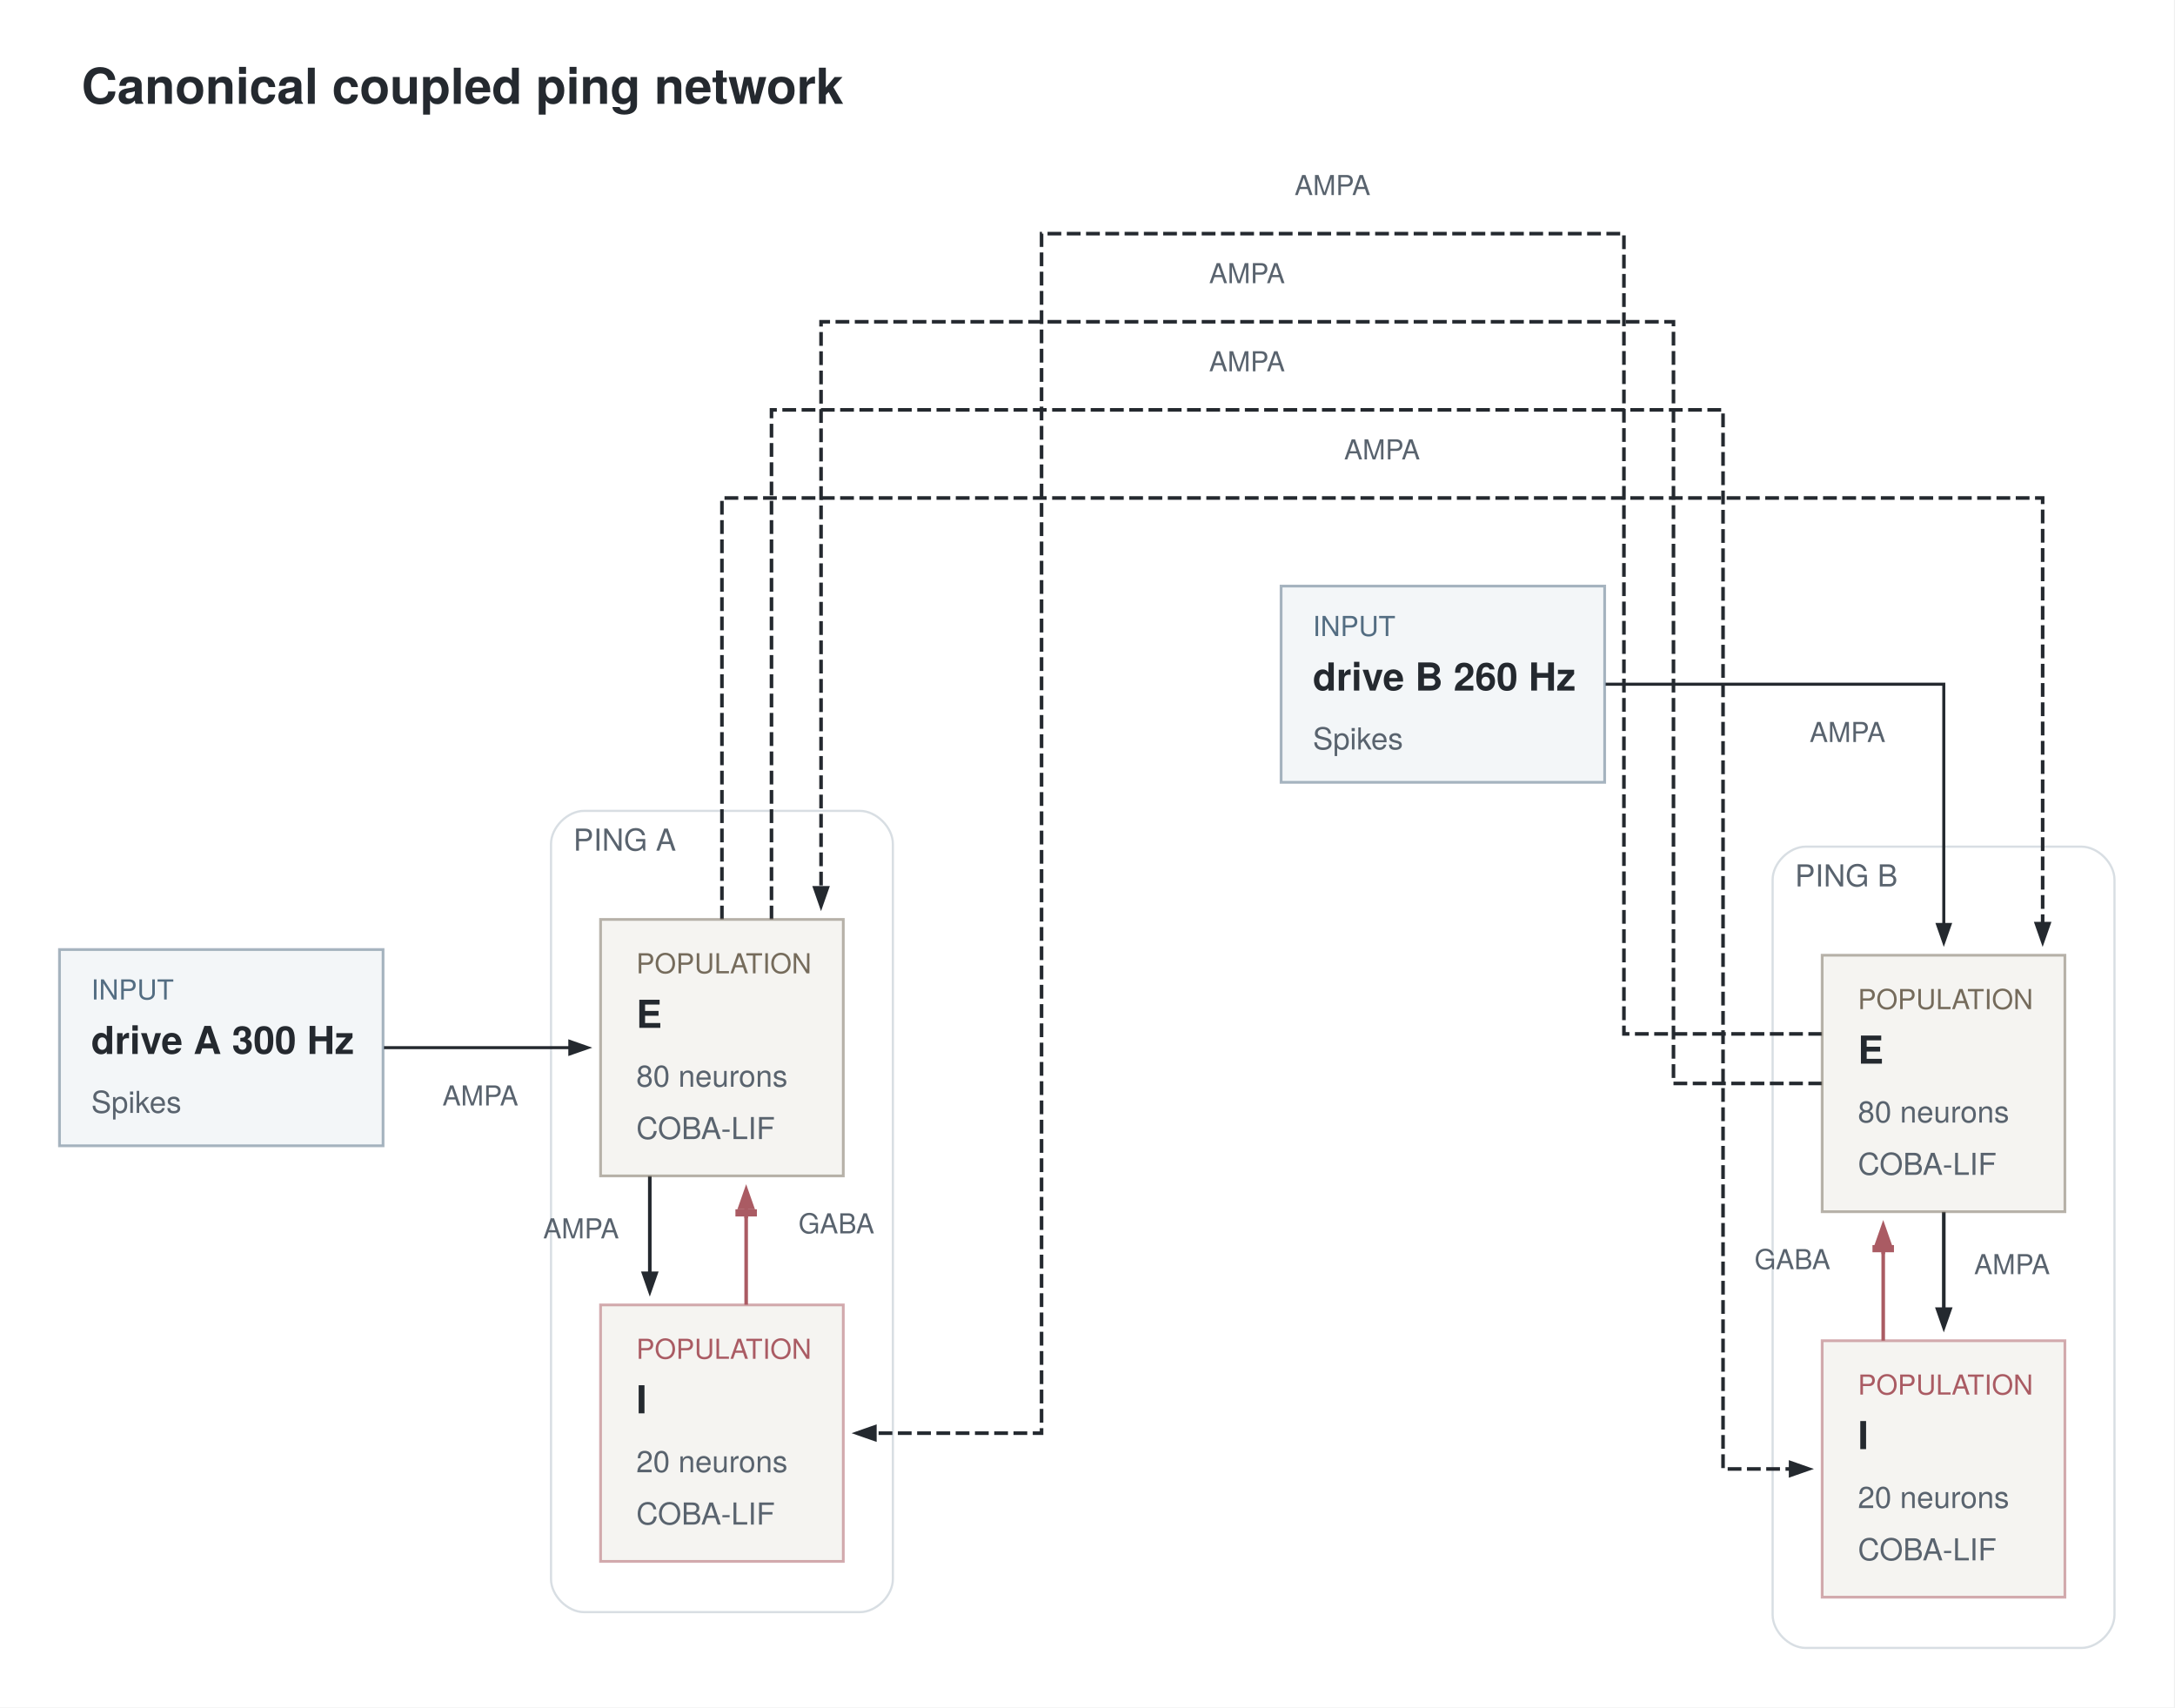
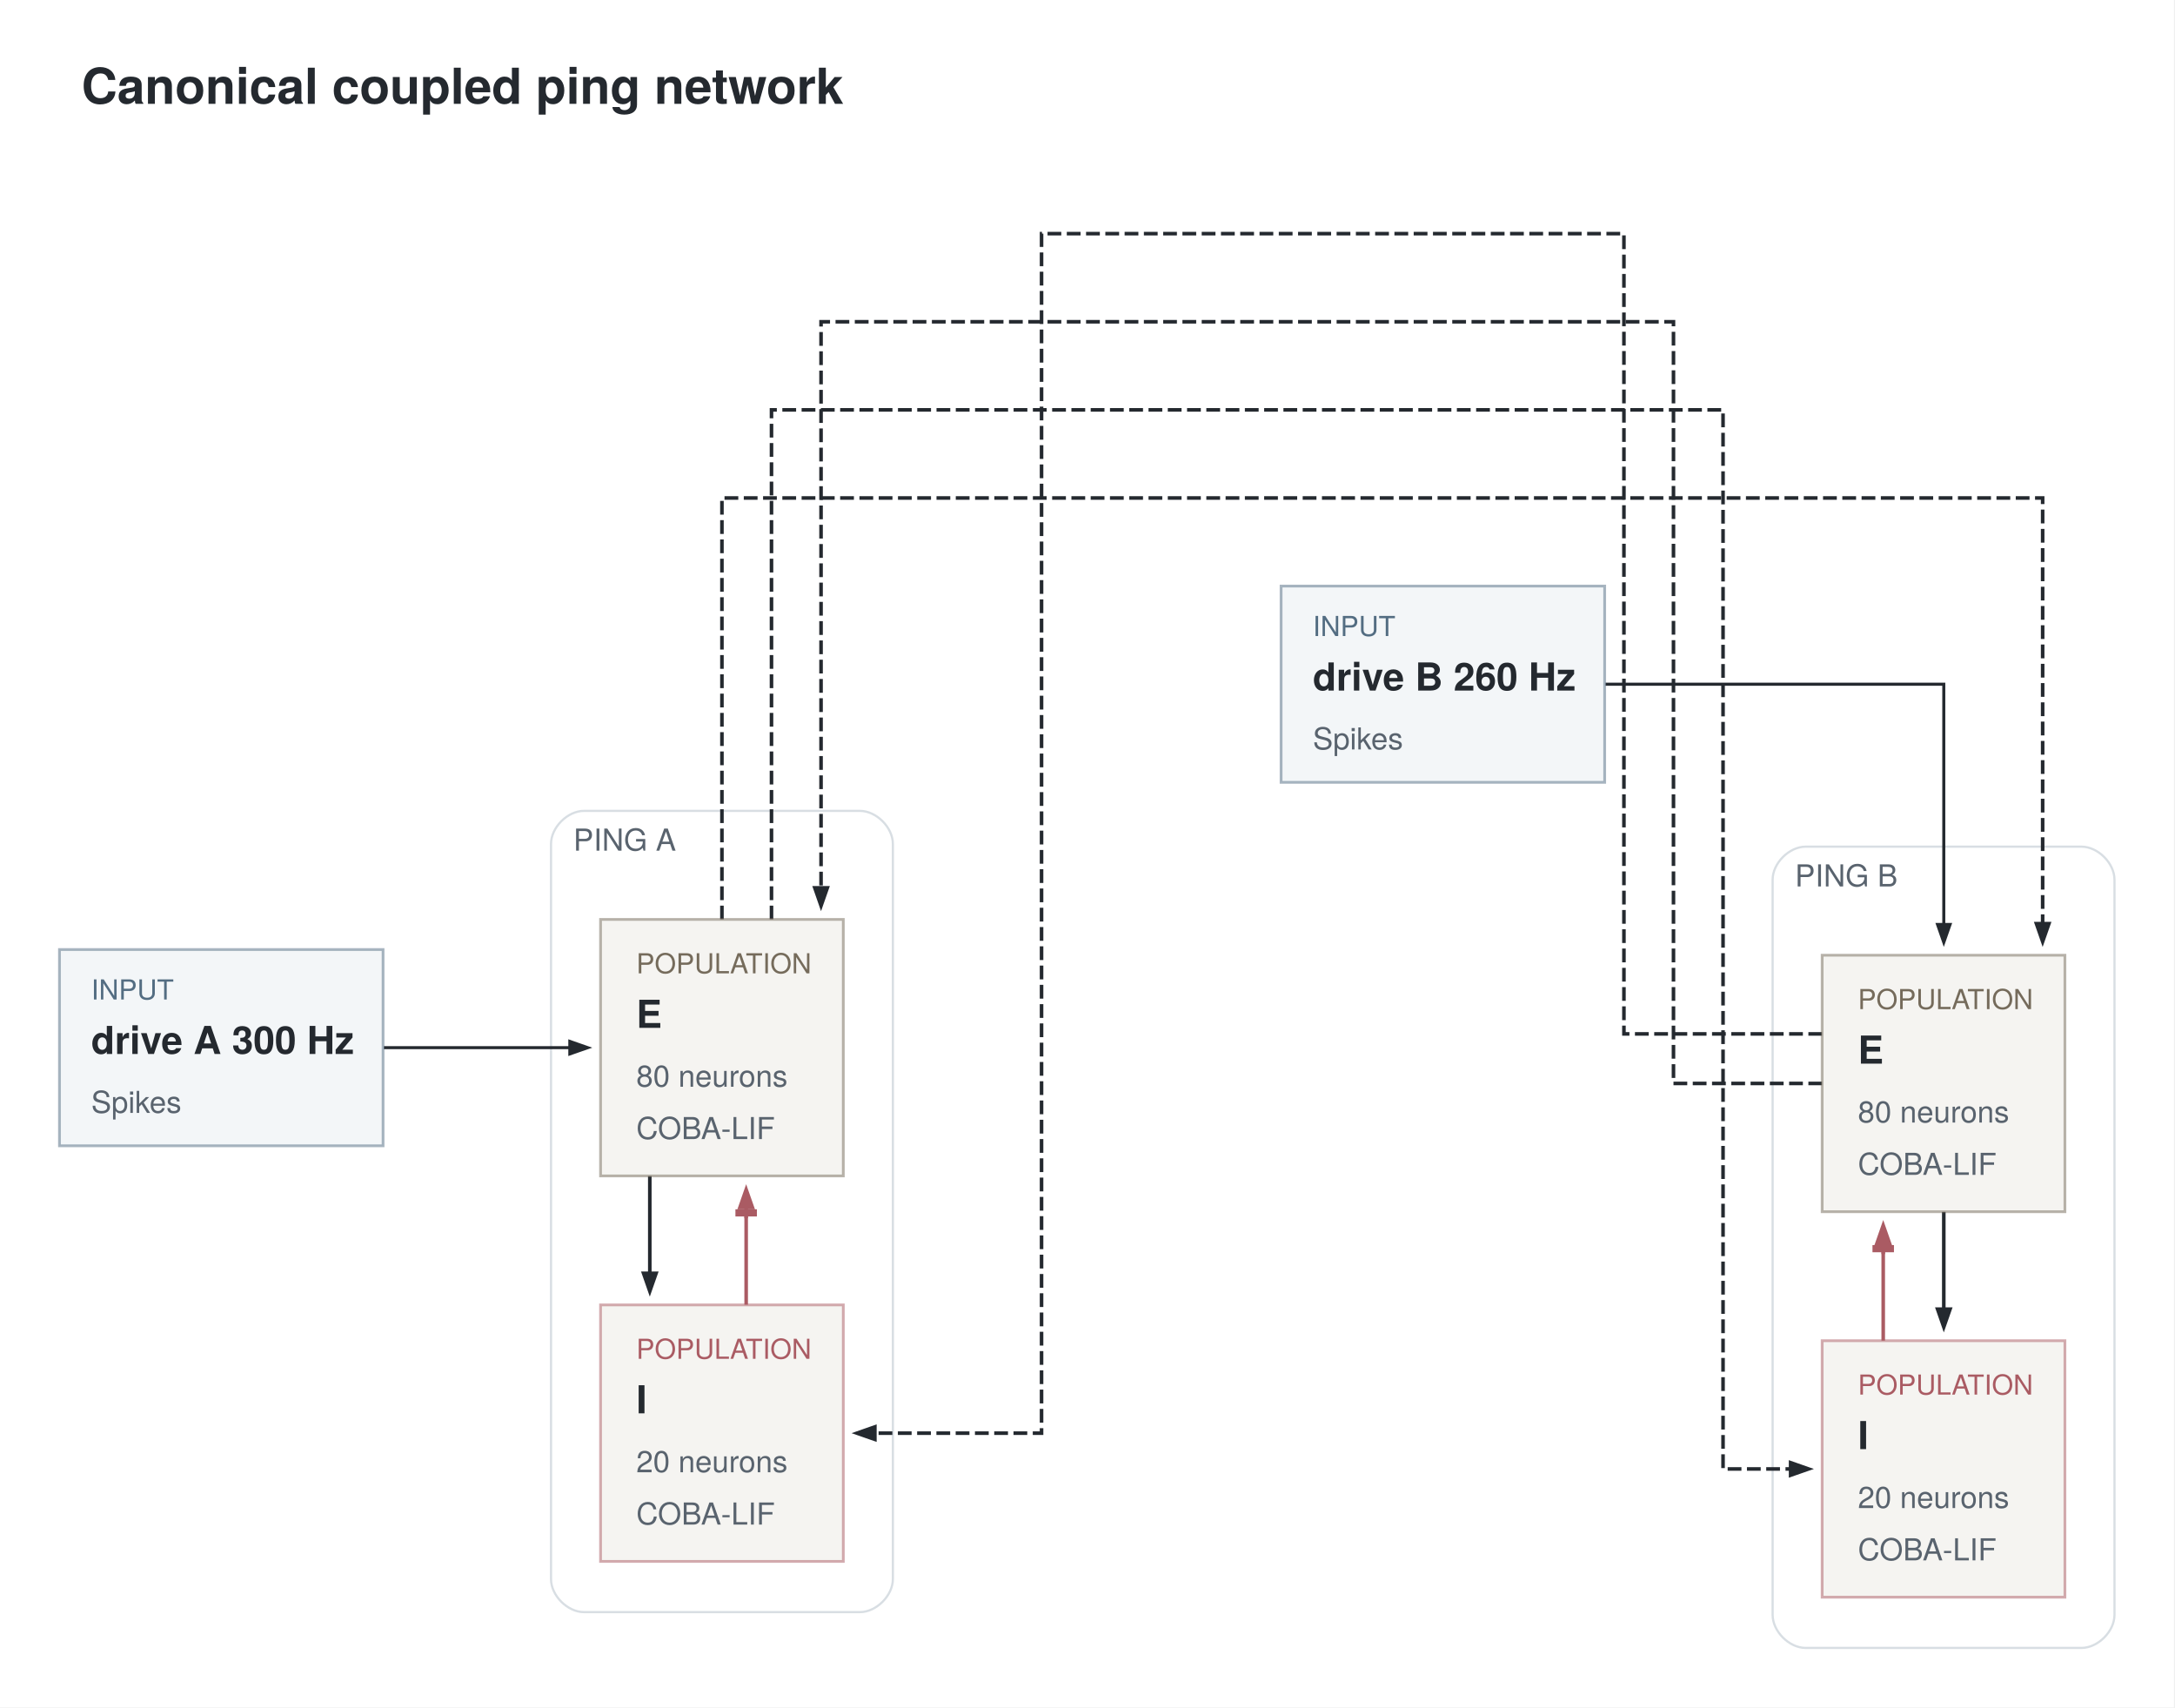
<svg xmlns="http://www.w3.org/2000/svg" width="790pt" height="620pt" viewBox="0.00 0.00 790.00 620.00">
  <g id="graph0" class="graph" transform="scale(1 1) rotate(0) translate(21.6 598.49)">
    <polygon fill="#ffffff" stroke="none" points="-21.6,21.6 -21.6,-598.49 768.02,-598.49 768.02,21.6 -21.6,21.6" />
    <text xml:space="preserve" text-anchor="start" x="8" y="-560.79" font-family="Helvetica Neue" font-weight="bold" font-size="18.00" fill="#24292f">Canonical coupled ping network</text>
    <g id="clust3" class="cluster">
      <path fill="#ffffff" stroke="#d8dee3" stroke-width="0.8" d="M190.54,-13C190.54,-13 290.71,-13 290.71,-13 296.71,-13 302.71,-19 302.71,-25 302.71,-25 302.71,-292 302.71,-292 302.71,-298 296.71,-304 290.71,-304 290.71,-304 190.54,-304 190.54,-304 184.54,-304 178.54,-298 178.54,-292 178.54,-292 178.54,-25 178.54,-25 178.54,-19 184.54,-13 190.54,-13" />
      <text xml:space="preserve" text-anchor="middle" x="205.29" y="-289.55" font-family="Helvetica Neue" font-size="11.00" fill="#59636e">PING A</text>
    </g>
    <g id="clust4" class="cluster">
      <path fill="#ffffff" stroke="#d8dee3" stroke-width="0.8" d="M634.25,0C634.25,0 734.42,0 734.42,0 740.42,0 746.42,-6 746.42,-12 746.42,-12 746.42,-279 746.42,-279 746.42,-285 740.42,-291 734.42,-291 734.42,-291 634.25,-291 634.25,-291 628.25,-291 622.25,-285 622.25,-279 622.25,-279 622.25,-12 622.25,-12 622.25,-6 628.25,0 634.25,0" />
      <text xml:space="preserve" text-anchor="middle" x="649" y="-276.55" font-family="Helvetica Neue" font-size="11.00" fill="#59636e">PING B</text>
    </g>
    <g id="e_n_PING_A_E_to_I" class="edge edge excitatory recurrent">
      <path fill="none" stroke="#24292f" stroke-width="1.3" d="M214.42,-171.42C214.42,-171.42 214.42,-133.05 214.42,-133.05 214.42,-133.05 214.42,-136.08 214.42,-136.08" />
      <polygon fill="#24292f" stroke="#24292f" stroke-width="1.3" points="216.7,-136.05 214.42,-129.55 212.15,-136.05 216.7,-136.05" />
-       <text xml:space="preserve" text-anchor="start" x="175.67" y="-148.74" font-family="Helvetica Neue" font-size="10.00" fill="#59636e">AMPA</text>
    </g>
    <g id="e_n_PING_A_E_to_PING_B_E_K_EE" class="edge edge excitatory feedback">
      <path fill="none" stroke="#24292f" stroke-width="1.3" stroke-dasharray="5,2" d="M240.62,-264.58C240.62,-264.58 240.62,-417.64 240.62,-417.64 240.62,-417.64 720.33,-417.64 720.33,-417.64 720.33,-417.64 720.33,-260.08 720.33,-260.08 720.33,-260.08 720.33,-263.08 720.33,-263.08" />
      <polygon fill="#24292f" stroke="#24292f" stroke-width="1.3" points="722.61,-263.05 720.33,-256.55 718.06,-263.05 722.61,-263.05" />
-       <text xml:space="preserve" text-anchor="start" x="466.6" y="-431.64" font-family="Helvetica Neue" font-size="10.00" fill="#59636e">AMPA</text>
    </g>
    <g id="e_n_PING_A_E_to_PING_B_I_K_EI" class="edge edge excitatory feedback">
      <path fill="none" stroke="#24292f" stroke-width="1.3" stroke-dasharray="5,2" d="M258.62,-264.58C258.62,-264.58 258.62,-449.64 258.62,-449.64 258.62,-449.64 604.24,-449.64 604.24,-449.64 604.24,-449.64 604.24,-65 604.24,-65 604.24,-65 631.74,-65 631.74,-65 631.74,-65 628.74,-65 628.74,-65" />
      <polygon fill="#24292f" stroke="#24292f" stroke-width="1.3" points="628.78,-67.28 635.28,-65 628.78,-62.73 628.78,-67.28" />
-       <text xml:space="preserve" text-anchor="start" x="417.56" y="-463.64" font-family="Helvetica Neue" font-size="10.00" fill="#59636e">AMPA</text>
    </g>
    <g id="e_n_PING_A_I_to_E" class="edge edge inhibitory recurrent">
      <path fill="none" stroke="#aa5b63" stroke-width="1.3" d="M249.42,-124.58C249.42,-124.58 249.42,-159.7 249.42,-159.7 249.42,-159.7 249.42,-153.42 249.42,-153.42" />
      <polygon fill="#aa5b63" stroke="#aa5b63" stroke-width="1.3" points="247.15,-159.95 249.42,-166.45 251.7,-159.95 247.15,-159.95" />
      <polygon fill="#aa5b63" stroke="#aa5b63" stroke-width="1.3" points="252.67,-158.65 246.17,-158.65 246.17,-157.35 252.67,-157.35 252.67,-158.65" />
      <polyline fill="none" stroke="#aa5b63" stroke-width="1.3" points="249.42,-159.3 249.42,-156.05" />
-       <text xml:space="preserve" text-anchor="start" x="268.42" y="-150.55" font-family="Helvetica Neue" font-size="10.00" fill="#59636e">GABA</text>
    </g>
    <g id="e_n_PING_B_E_to_PING_A_E_K_EE" class="edge edge excitatory feedback">
      <path fill="none" stroke="#24292f" stroke-width="1.3" stroke-dasharray="5,2" d="M640.24,-205C640.24,-205 586.24,-205 586.24,-205 586.24,-205 586.24,-481.64 586.24,-481.64 586.24,-481.64 276.62,-481.64 276.62,-481.64 276.62,-481.64 276.62,-273.08 276.62,-273.08 276.62,-273.08 276.62,-276.08 276.62,-276.08" />
      <polygon fill="#24292f" stroke="#24292f" stroke-width="1.3" points="278.9,-276.05 276.62,-269.55 274.35,-276.05 278.9,-276.05" />
-       <text xml:space="preserve" text-anchor="start" x="417.56" y="-495.64" font-family="Helvetica Neue" font-size="10.00" fill="#59636e">AMPA</text>
    </g>
    <g id="e_n_PING_B_E_to_PING_A_I_K_EI" class="edge edge excitatory feedback">
      <path fill="none" stroke="#24292f" stroke-width="1.3" stroke-dasharray="5,2" d="M640.24,-223C640.24,-223 568.24,-223 568.24,-223 568.24,-223 568.24,-513.64 568.24,-513.64 568.24,-513.64 356.71,-513.64 356.71,-513.64 356.71,-513.64 356.71,-78 356.71,-78 356.71,-78 293.21,-78 293.21,-78 293.21,-78 296.21,-78 296.21,-78" />
      <polygon fill="#24292f" stroke="#24292f" stroke-width="1.3" points="296.17,-75.73 289.67,-78 296.17,-80.28 296.17,-75.73" />
-       <text xml:space="preserve" text-anchor="start" x="448.6" y="-527.64" font-family="Helvetica Neue" font-size="10.00" fill="#59636e">AMPA</text>
    </g>
    <g id="e_n_PING_B_E_to_I" class="edge edge excitatory recurrent">
      <path fill="none" stroke="#24292f" stroke-width="1.3" d="M684.42,-158.42C684.42,-158.42 684.42,-120.05 684.42,-120.05 684.42,-120.05 684.42,-123.08 684.42,-123.08" />
      <polygon fill="#24292f" stroke="#24292f" stroke-width="1.3" points="686.7,-123.05 684.42,-116.55 682.15,-123.05 686.7,-123.05" />
-       <text xml:space="preserve" text-anchor="start" x="695.42" y="-135.74" font-family="Helvetica Neue" font-size="10.00" fill="#59636e">AMPA</text>
    </g>
    <g id="e_n_PING_B_I_to_E" class="edge edge inhibitory recurrent">
      <path fill="none" stroke="#aa5b63" stroke-width="1.3" d="M662.42,-111.58C662.42,-111.58 662.42,-146.7 662.42,-146.7 662.42,-146.7 662.42,-140.42 662.42,-140.42" />
      <polygon fill="#aa5b63" stroke="#aa5b63" stroke-width="1.3" points="660.15,-146.95 662.42,-153.45 664.7,-146.95 660.15,-146.95" />
      <polygon fill="#aa5b63" stroke="#aa5b63" stroke-width="1.3" points="665.67,-145.65 659.17,-145.65 659.17,-144.35 665.67,-144.35 665.67,-145.65" />
      <polyline fill="none" stroke="#aa5b63" stroke-width="1.3" points="662.42,-146.3 662.42,-143.05" />
-       <text xml:space="preserve" text-anchor="start" x="615.67" y="-137.55" font-family="Helvetica Neue" font-size="10.00" fill="#59636e">GABA</text>
    </g>
    <g id="e_n_PING_A_input_to_E" class="edge edge excitatory feedforward">
      <path fill="none" stroke="#24292f" stroke-width="1.1" d="M117.81,-218C117.81,-218 188.12,-218 188.12,-218 188.12,-218 185.03,-218 185.03,-218" />
      <polygon fill="#24292f" stroke="#24292f" stroke-width="1.1" points="185.37,-220.28 191.87,-218 185.37,-215.73 185.37,-220.28" />
-       <text xml:space="preserve" text-anchor="start" x="139.09" y="-197" font-family="Helvetica Neue" font-size="10.00" fill="#59636e">AMPA</text>
    </g>
    <g id="e_n_PING_B_input_to_E" class="edge edge excitatory feedforward">
      <path fill="none" stroke="#24292f" stroke-width="1.1" d="M561.55,-350C561.55,-350 614.68,-350 614.68,-350 614.68,-350 684.42,-350 684.42,-350 684.42,-350 684.42,-260.24 684.42,-260.24 684.42,-260.24 684.42,-263.08 684.42,-263.08" />
      <polygon fill="#24292f" stroke="#24292f" stroke-width="1.1" points="686.7,-262.75 684.42,-256.25 682.15,-262.75 686.7,-262.75" />
-       <text xml:space="preserve" text-anchor="start" x="635.67" y="-329" font-family="Helvetica Neue" font-size="10.00" fill="#59636e">AMPA</text>
    </g>
    <g id="n_PING_A_E" class="node node population spiking">
      <polygon fill="#f5f4f1" stroke="#756b5b" stroke-opacity="0.502" points="284.71,-264.58 196.53,-264.58 196.53,-171.42 284.71,-171.42 284.71,-264.58" />
      <text xml:space="preserve" text-anchor="start" x="209.5" y="-245" font-family="Helvetica Neue" font-size="10.00" fill="#756b5b">POPULATION</text>
      <text xml:space="preserve" text-anchor="start" x="209.5" y="-225.2" font-family="Helvetica Neue" font-weight="bold" font-size="14.00" fill="#24292f">E</text>
      <text xml:space="preserve" text-anchor="start" x="209.5" y="-203.8" font-family="Helvetica Neue" font-size="11.00" fill="#59636e">80 neurons</text>
      <text xml:space="preserve" text-anchor="start" x="209.5" y="-184.8" font-family="Helvetica Neue" font-size="11.00" fill="#59636e">COBA-LIF</text>
    </g>
    <g id="n_PING_A_I" class="node node population spiking">
      <polygon fill="#f5f4f1" stroke="#aa5b63" stroke-opacity="0.502" points="284.71,-124.58 196.53,-124.58 196.53,-31.42 284.71,-31.42 284.71,-124.58" />
      <text xml:space="preserve" text-anchor="start" x="209.5" y="-105" font-family="Helvetica Neue" font-size="10.00" fill="#aa5b63">POPULATION</text>
      <text xml:space="preserve" text-anchor="start" x="209.5" y="-85.2" font-family="Helvetica Neue" font-weight="bold" font-size="14.00" fill="#24292f">I</text>
      <text xml:space="preserve" text-anchor="start" x="209.5" y="-63.8" font-family="Helvetica Neue" font-size="11.00" fill="#59636e">20 neurons</text>
      <text xml:space="preserve" text-anchor="start" x="209.5" y="-44.8" font-family="Helvetica Neue" font-size="11.00" fill="#59636e">COBA-LIF</text>
    </g>
    <g id="n_PING_B_E" class="node node population spiking">
      <polygon fill="#f5f4f1" stroke="#756b5b" stroke-opacity="0.502" points="728.42,-251.58 640.24,-251.58 640.24,-158.42 728.42,-158.42 728.42,-251.58" />
      <text xml:space="preserve" text-anchor="start" x="653.21" y="-232" font-family="Helvetica Neue" font-size="10.00" fill="#756b5b">POPULATION</text>
      <text xml:space="preserve" text-anchor="start" x="653.21" y="-212.2" font-family="Helvetica Neue" font-weight="bold" font-size="14.00" fill="#24292f">E</text>
      <text xml:space="preserve" text-anchor="start" x="653.21" y="-190.8" font-family="Helvetica Neue" font-size="11.00" fill="#59636e">80 neurons</text>
      <text xml:space="preserve" text-anchor="start" x="653.21" y="-171.8" font-family="Helvetica Neue" font-size="11.00" fill="#59636e">COBA-LIF</text>
    </g>
    <g id="n_PING_B_I" class="node node population spiking">
      <polygon fill="#f5f4f1" stroke="#aa5b63" stroke-opacity="0.502" points="728.42,-111.58 640.24,-111.58 640.24,-18.42 728.42,-18.42 728.42,-111.58" />
      <text xml:space="preserve" text-anchor="start" x="653.21" y="-92" font-family="Helvetica Neue" font-size="10.00" fill="#aa5b63">POPULATION</text>
      <text xml:space="preserve" text-anchor="start" x="653.21" y="-72.2" font-family="Helvetica Neue" font-weight="bold" font-size="14.00" fill="#24292f">I</text>
      <text xml:space="preserve" text-anchor="start" x="653.21" y="-50.8" font-family="Helvetica Neue" font-size="11.00" fill="#59636e">20 neurons</text>
      <text xml:space="preserve" text-anchor="start" x="653.21" y="-31.8" font-family="Helvetica Neue" font-size="11.00" fill="#59636e">COBA-LIF</text>
    </g>
    <g id="n_drive_A_300_Hz" class="node node input">
      <polygon fill="#f3f6f8" stroke="#536d82" stroke-opacity="0.502" points="117.54,-253.64 0,-253.64 0,-182.36 117.54,-182.36 117.54,-253.64" />
      <text xml:space="preserve" text-anchor="start" x="11.52" y="-235.5" font-family="Helvetica Neue" font-size="10.00" fill="#536d82">INPUT</text>
      <text xml:space="preserve" text-anchor="start" x="11.52" y="-215.7" font-family="Helvetica Neue" font-weight="bold" font-size="14.00" fill="#24292f">drive A 300 Hz</text>
      <text xml:space="preserve" text-anchor="start" x="11.52" y="-194.3" font-family="Helvetica Neue" font-size="11.00" fill="#59636e">Spikes</text>
    </g>
    <g id="n_drive_B_260_Hz" class="node node input">
      <polygon fill="#f3f6f8" stroke="#536d82" stroke-opacity="0.502" points="561.25,-385.64 443.71,-385.64 443.71,-314.36 561.25,-314.36 561.25,-385.64" />
      <text xml:space="preserve" text-anchor="start" x="455.23" y="-367.5" font-family="Helvetica Neue" font-size="10.00" fill="#536d82">INPUT</text>
      <text xml:space="preserve" text-anchor="start" x="455.23" y="-347.7" font-family="Helvetica Neue" font-weight="bold" font-size="14.00" fill="#24292f">drive B 260 Hz</text>
      <text xml:space="preserve" text-anchor="start" x="455.23" y="-326.3" font-family="Helvetica Neue" font-size="11.00" fill="#59636e">Spikes</text>
    </g>
  </g>
</svg>
